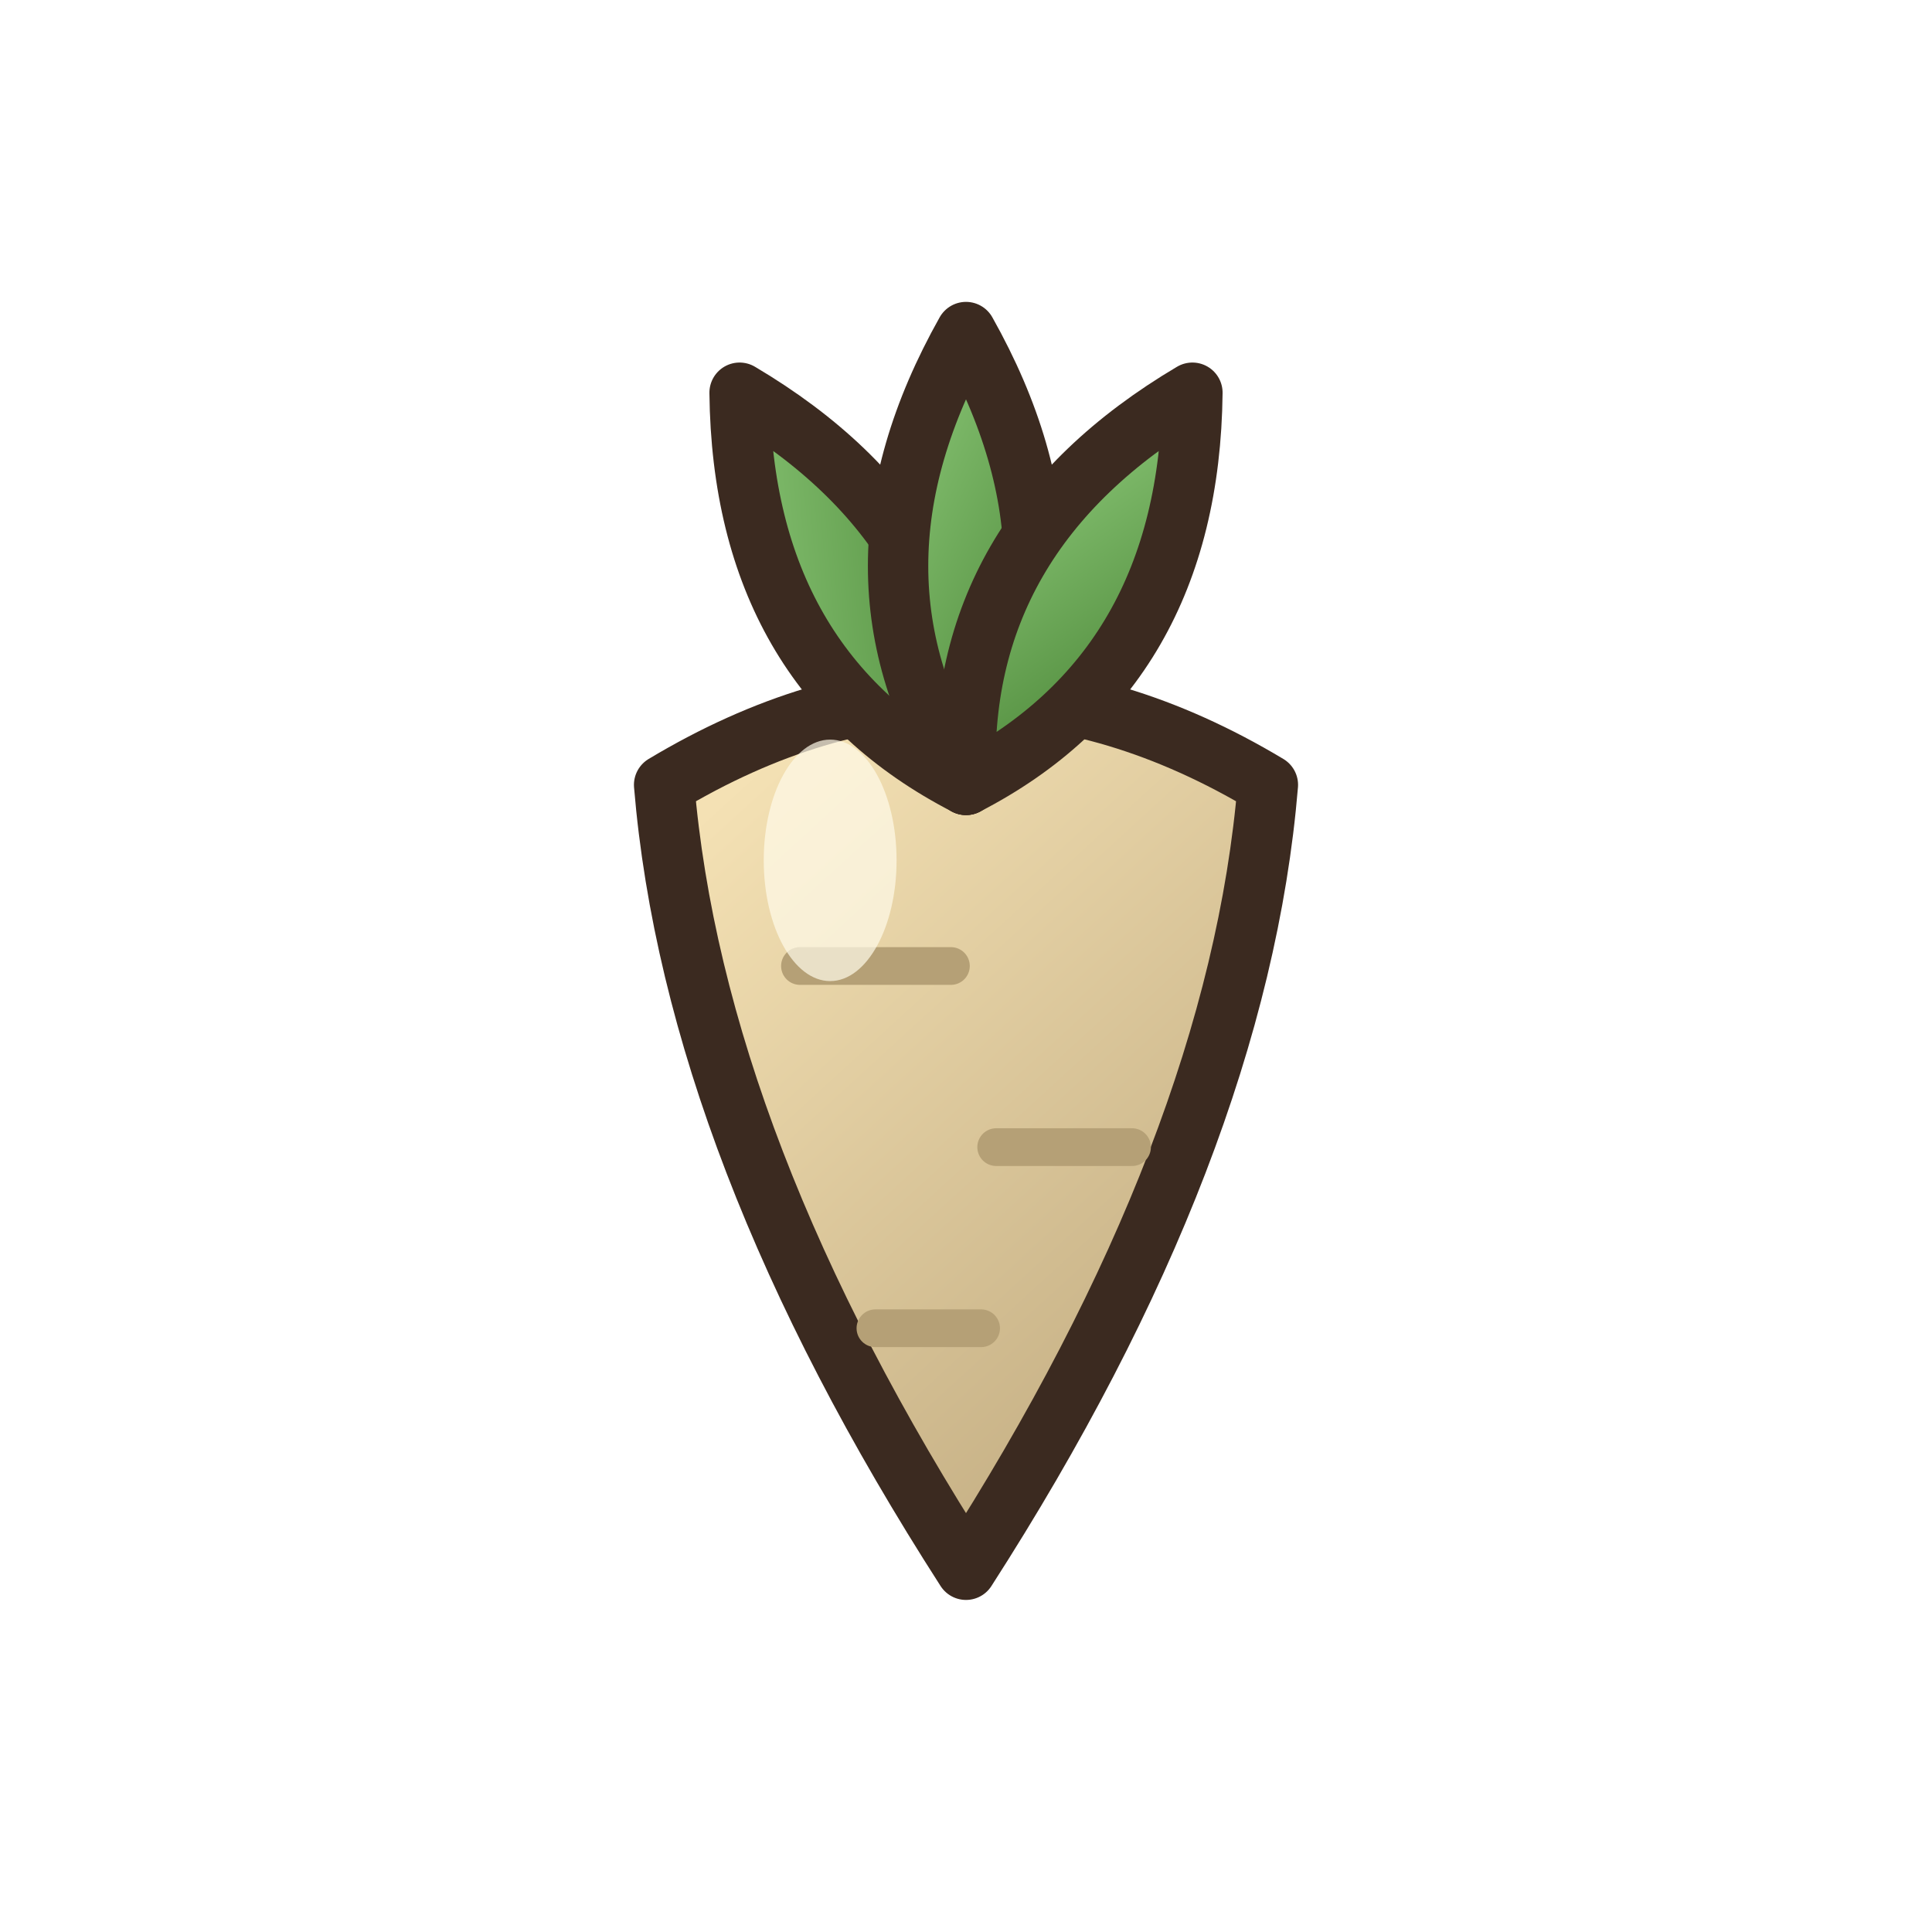
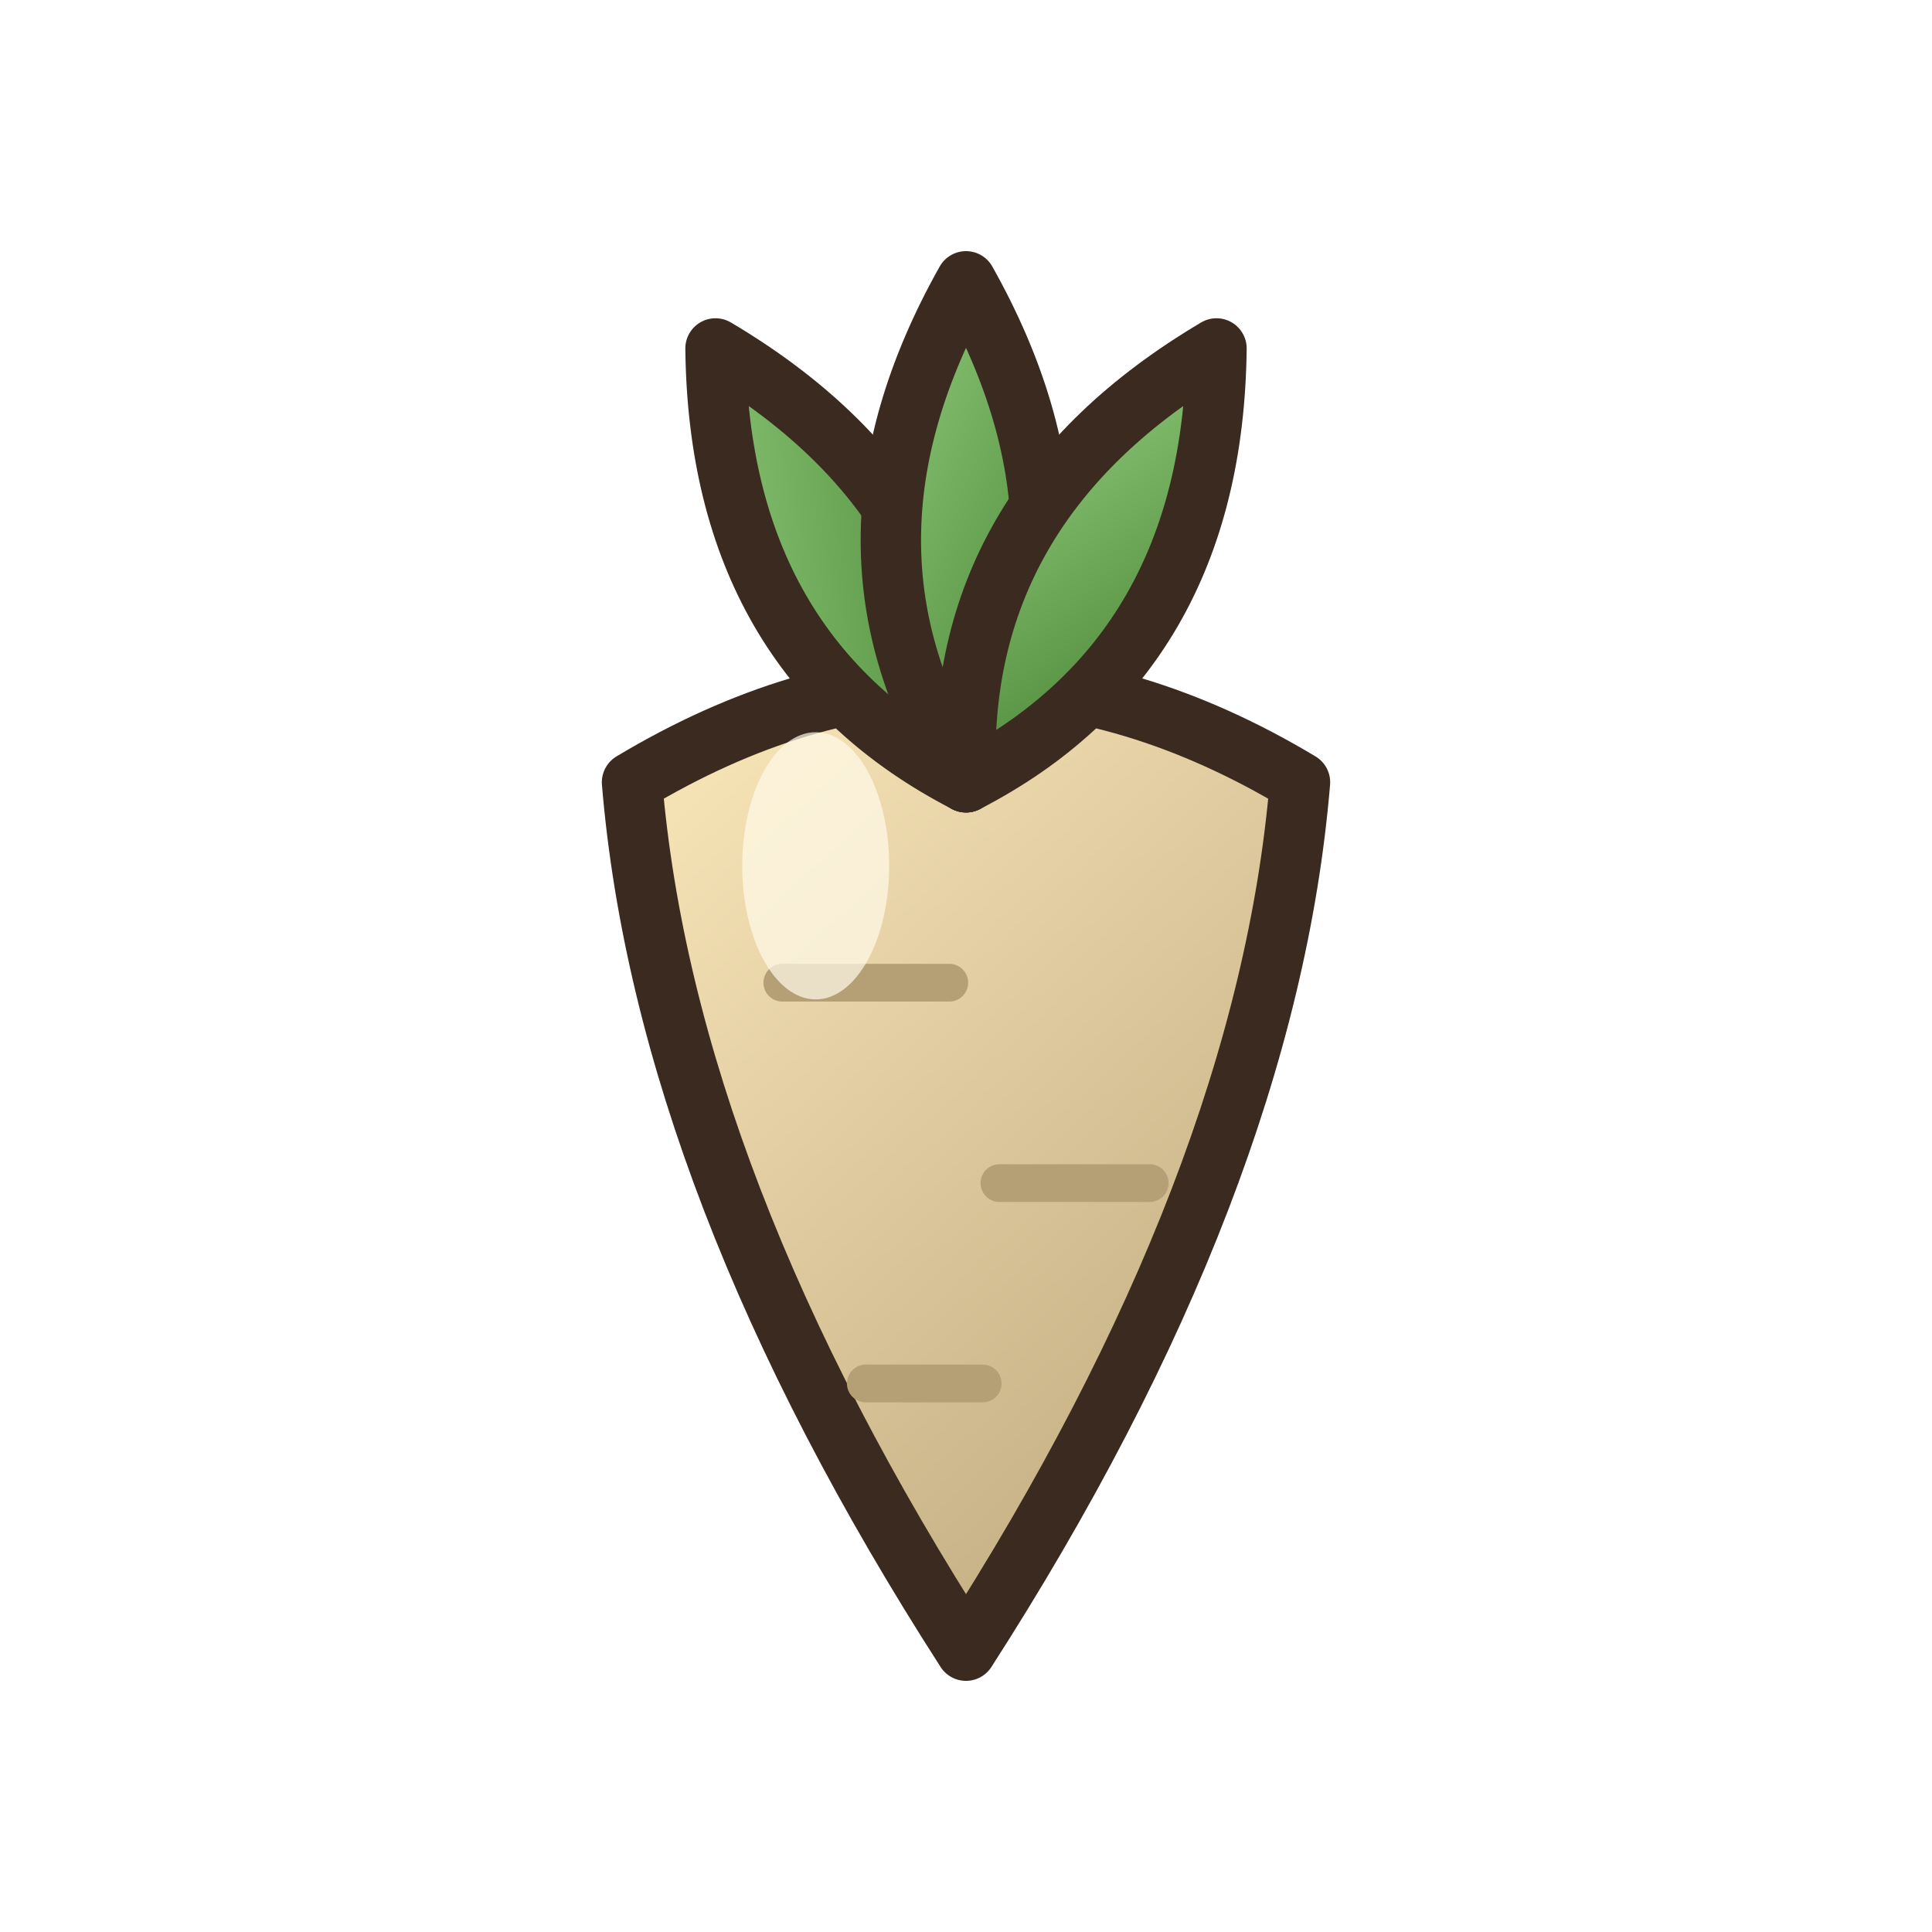
<svg xmlns="http://www.w3.org/2000/svg" width="128" height="128" viewBox="0 0 128 128">
  <defs>
    <linearGradient id="g0" x1="0.2" y1="0.05" x2="0.8" y2="1">
      <stop offset="0" stop-color="#f4e1b4" />
      <stop offset="1" stop-color="#bfa97e" />
    </linearGradient>
    <linearGradient id="g1" x1="0.2" y1="0.05" x2="0.8" y2="1">
      <stop offset="0" stop-color="#86c272" />
      <stop offset="1" stop-color="#508b3c" />
    </linearGradient>
    <linearGradient id="g2" x1="0.2" y1="0.05" x2="0.8" y2="1">
      <stop offset="0" stop-color="#86c272" />
      <stop offset="1" stop-color="#508b3c" />
    </linearGradient>
    <linearGradient id="g3" x1="0.2" y1="0.05" x2="0.8" y2="1">
      <stop offset="0" stop-color="#86c272" />
      <stop offset="1" stop-color="#508b3c" />
    </linearGradient>
  </defs>
-   <g transform="translate(64 52)">
-     <path d="M-20 0Q-18 24 0 52Q18 24 20 0Q0 -12 -20 0z" fill="url(#g0)" stroke="#3b2a20" stroke-width="4" stroke-linejoin="round" />
-     <path d="M-11 12h10M2 24h9M-6 36h7" fill="none" stroke="#b5a076" stroke-width="2.5" stroke-linecap="round" stroke-linejoin="round" />
-     <ellipse cx="-9" cy="5" rx="4.4" ry="8" fill="#fffbe9" opacity="0.7" />
-     <g transform="rotate(-30)">
-       <path d="M0 0Q9 -14 0 -30Q-9 -14 0 0z" fill="url(#g1)" stroke="#3b2a20" stroke-width="4" stroke-linejoin="round" />
-     </g>
-     <g transform="rotate(0)">
-       <path d="M0 0Q9 -14 0 -30Q-9 -14 0 0z" fill="url(#g2)" stroke="#3b2a20" stroke-width="4" stroke-linejoin="round" />
-     </g>
-     <g transform="rotate(30)">
-       <path d="M0 0Q9 -14 0 -30Q-9 -14 0 0z" fill="url(#g3)" stroke="#3b2a20" stroke-width="4" stroke-linejoin="round" />
+   <g transform="translate(-6.808511 -5.702128) scale(1.106383)">
+     <g transform="translate(64 52)">
+       <path d="M-20 0Q-18 24 0 52Q18 24 20 0Q0 -12 -20 0z" fill="url(#g0)" stroke="#3b2a20" stroke-width="3.615" stroke-linejoin="round" />
+       <path d="M-11 12h10M2 24h9M-6 36h7" fill="none" stroke="#b5a076" stroke-width="2.26" stroke-linecap="round" stroke-linejoin="round" />
+       <ellipse cx="-9" cy="5" rx="4.4" ry="8" fill="#fffbe9" opacity="0.7" />
+       <g transform="rotate(-30)">
+         <path d="M0 0Q9 -14 0 -30Q-9 -14 0 0z" fill="url(#g1)" stroke="#3b2a20" stroke-width="3.615" stroke-linejoin="round" />
+       </g>
+       <g transform="rotate(0)">
+         <path d="M0 0Q9 -14 0 -30Q-9 -14 0 0z" fill="url(#g2)" stroke="#3b2a20" stroke-width="3.615" stroke-linejoin="round" />
+       </g>
+       <g transform="rotate(30)">
+         <path d="M0 0Q9 -14 0 -30Q-9 -14 0 0z" fill="url(#g3)" stroke="#3b2a20" stroke-width="3.615" stroke-linejoin="round" />
+       </g>
    </g>
  </g>
</svg>
